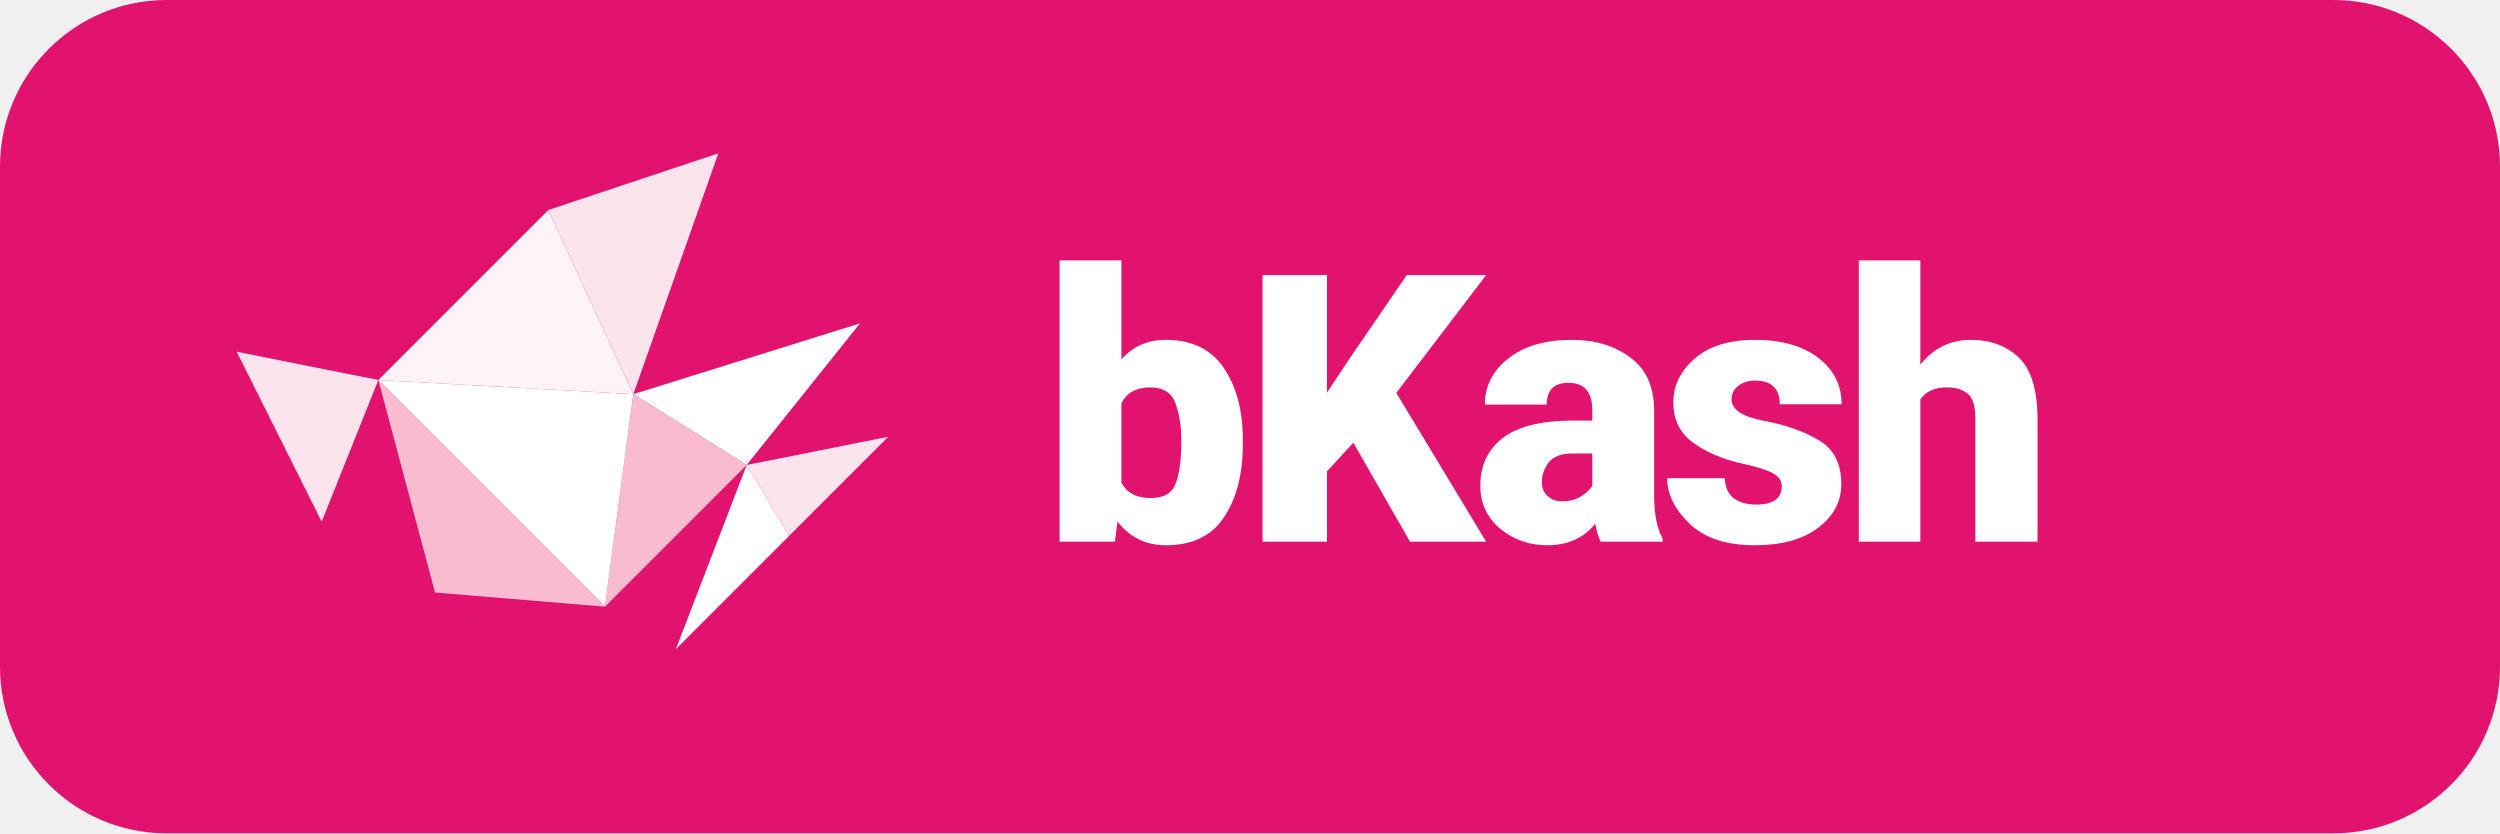
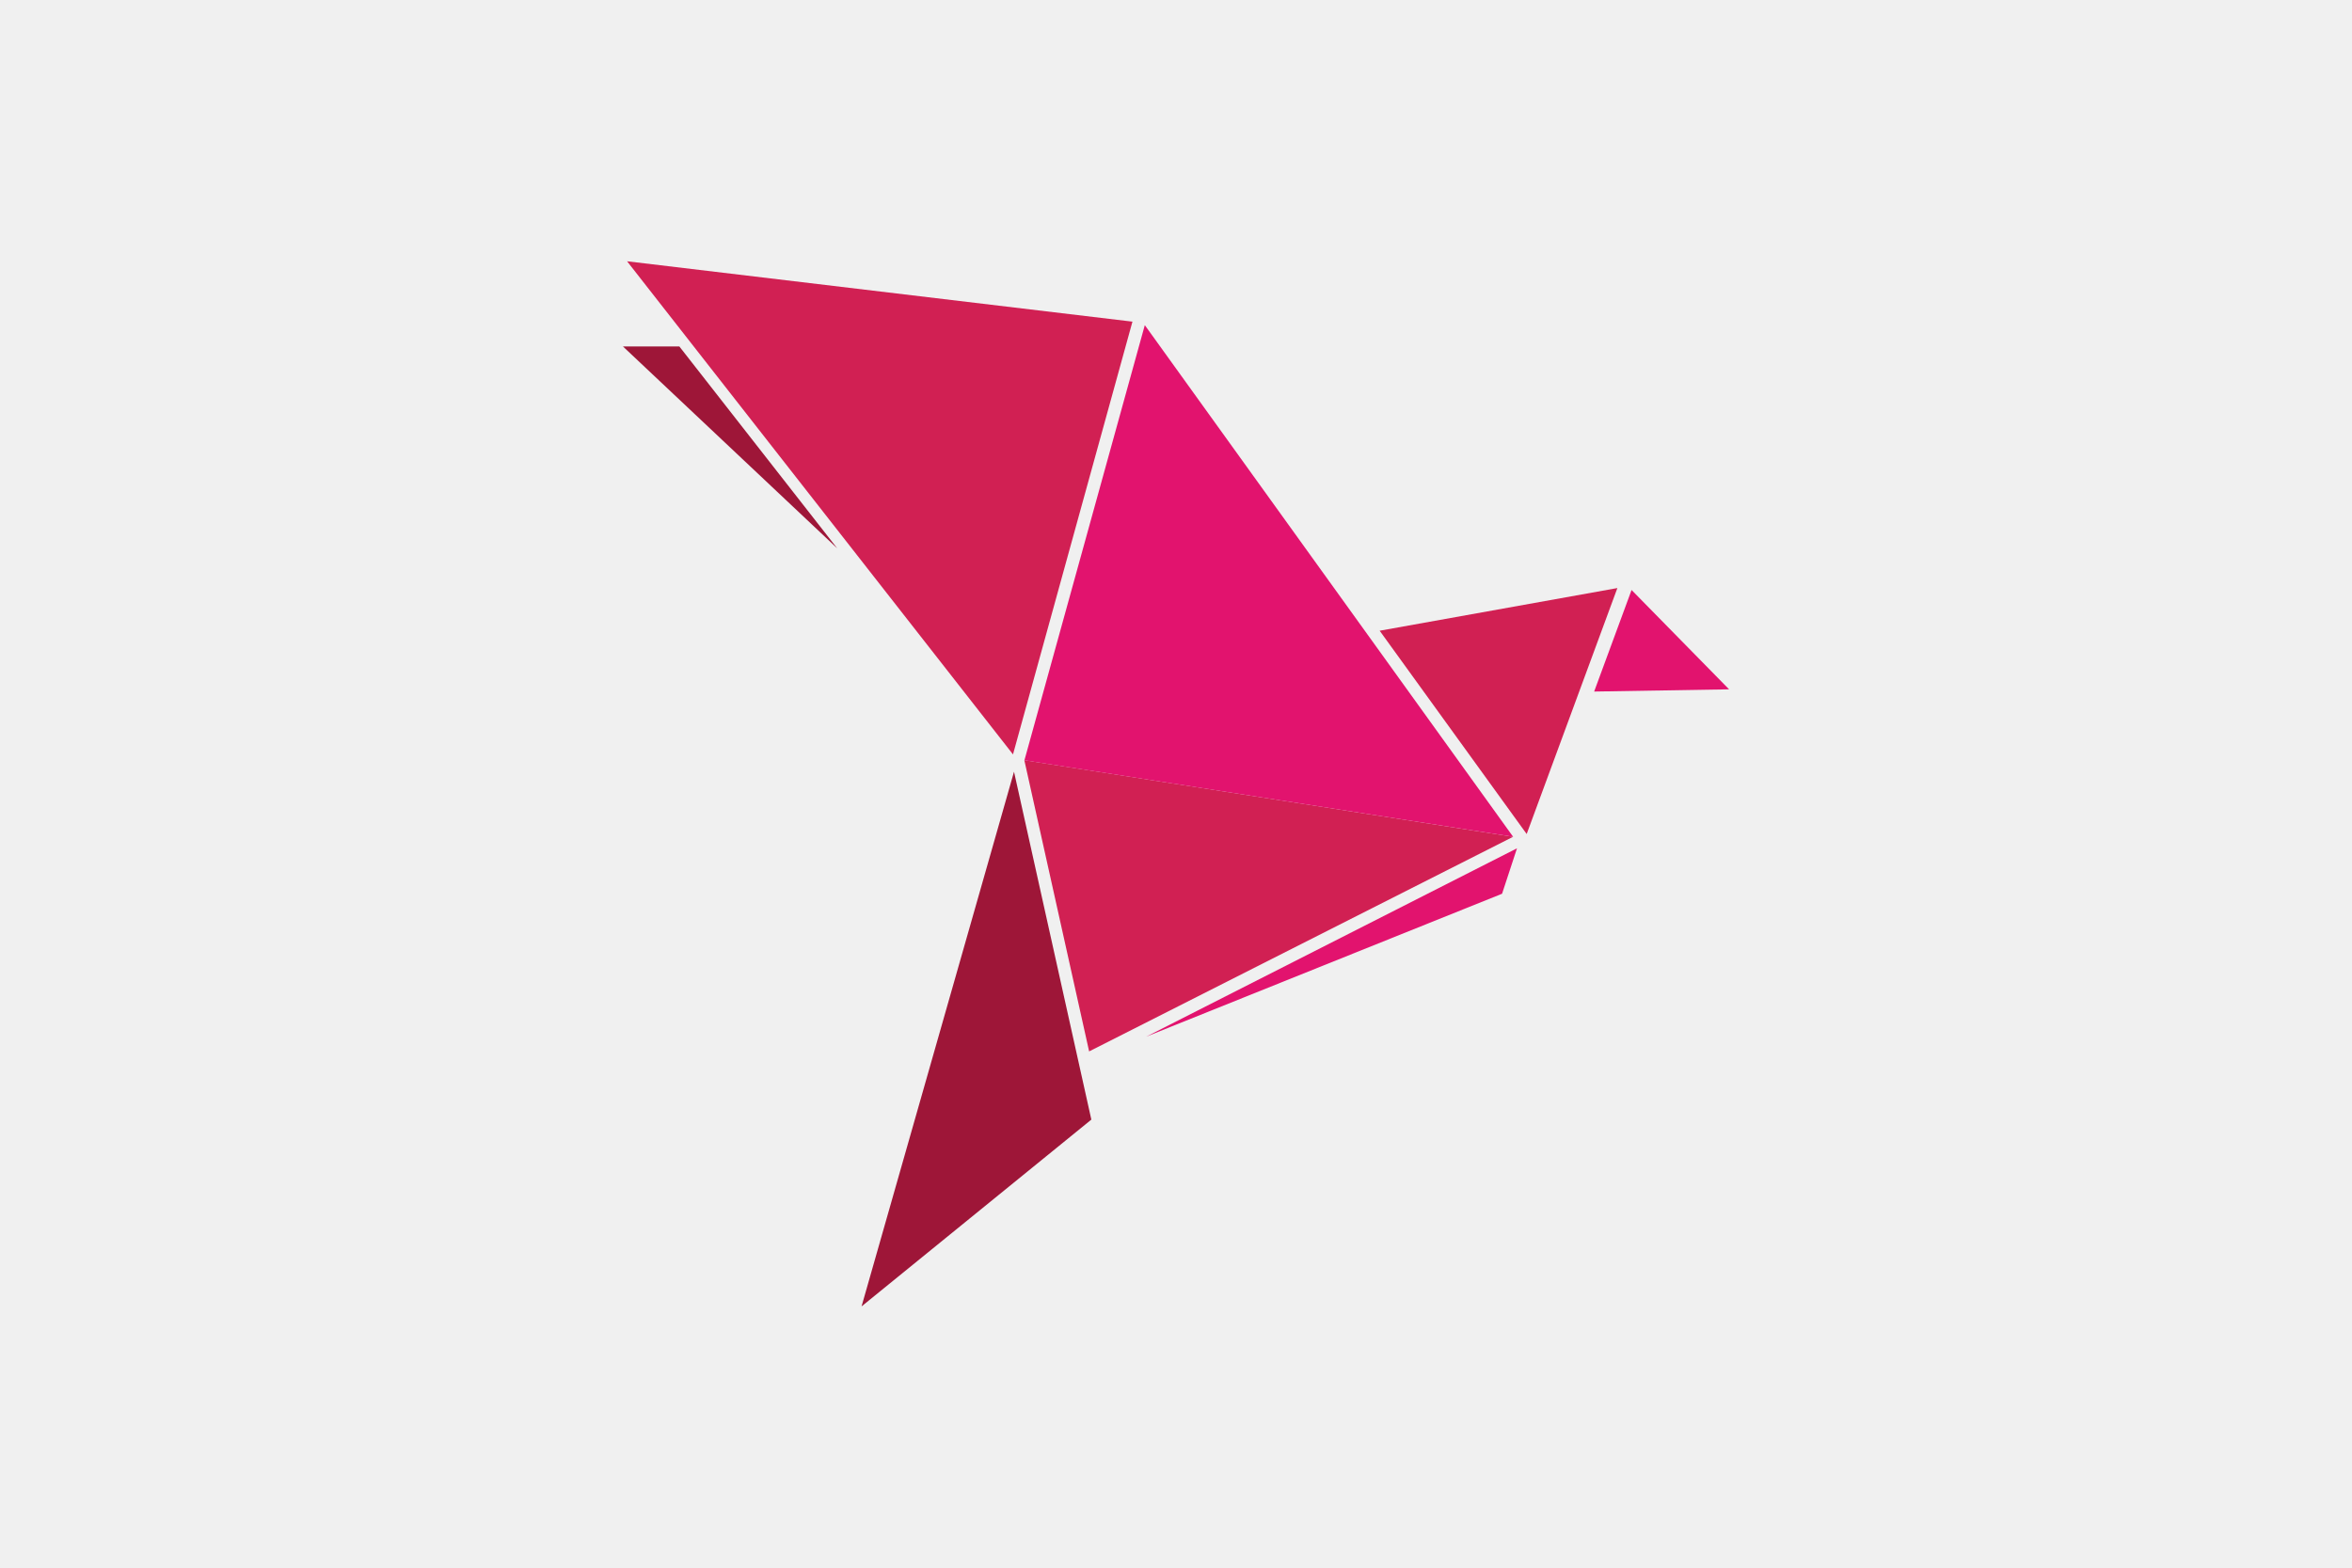
- <svg xmlns="http://www.w3.org/2000/svg" viewBox="0 0 120 40" width="120" height="40">
-   <rect width="120" height="40" rx="8" fill="#E2136E" />
-   <g transform="translate(10, 6) scale(0.68)">
-     <polygon points="12,18 24,6 30,19" fill="#FFFFFF" opacity="0.95" />
-     <polygon points="24,6 36,2 30,19" fill="#FCE4EC" />
-     <polygon points="30,19 46,14 38,24" fill="#FFFFFF" />
-     <polygon points="38,24 48,22 41,29" fill="#FCE4EC" />
-     <polygon points="30,19 38,24 28,34" fill="#F8BBD0" />
-     <polygon points="12,18 30,19 28,34" fill="#FFFFFF" />
-     <polygon points="2,16 12,18 8,28" fill="#FCE4EC" />
-     <polygon points="12,18 28,34 16,33" fill="#F8BBD0" />
-     <polygon points="38,24 41,29 33,37" fill="#FFFFFF" />
+ <svg xmlns="http://www.w3.org/2000/svg" height="800" width="1200" viewBox="-18.002 -28.352 156.013 170.115">
+   <g fill="none">
+     <path fill="#D12053" d="M96.58 62.45l-53.03-8.31 7.03 31.6z" />
+     <path fill="#E2136E" d="M96.58 62.45L56.62 6.93 43.56 54.15z" />
+     <path fill="#D12053" d="M42.32 53.51L.45 0l54.83 6.55z" />
+     <path fill="#9E1638" d="M23.25 31.15L0 9.24h6.12z" />
+     <path fill="#D12053" d="M107.89 35.46l-9.84 26.69L82.1 40.09z" />
+     <path fill="#E2136E" d="M56.77 84.14l38.61-15.51L97 63.7z" />
+     <path fill="#9E1638" d="M25.89 113.41l16.54-58.02 8.39 37.75z" />
+     <path fill="#E2136E" d="M109.43 35.67l-4.06 11.02 14.64-.24z" />
  </g>
-   <text x="50" y="26" font-family="system-ui, -apple-system, 'Segoe UI', Roboto, sans-serif" font-size="18" font-weight="800" fill="#FFFFFF" letter-spacing="-0.5">bKash</text>
</svg>
